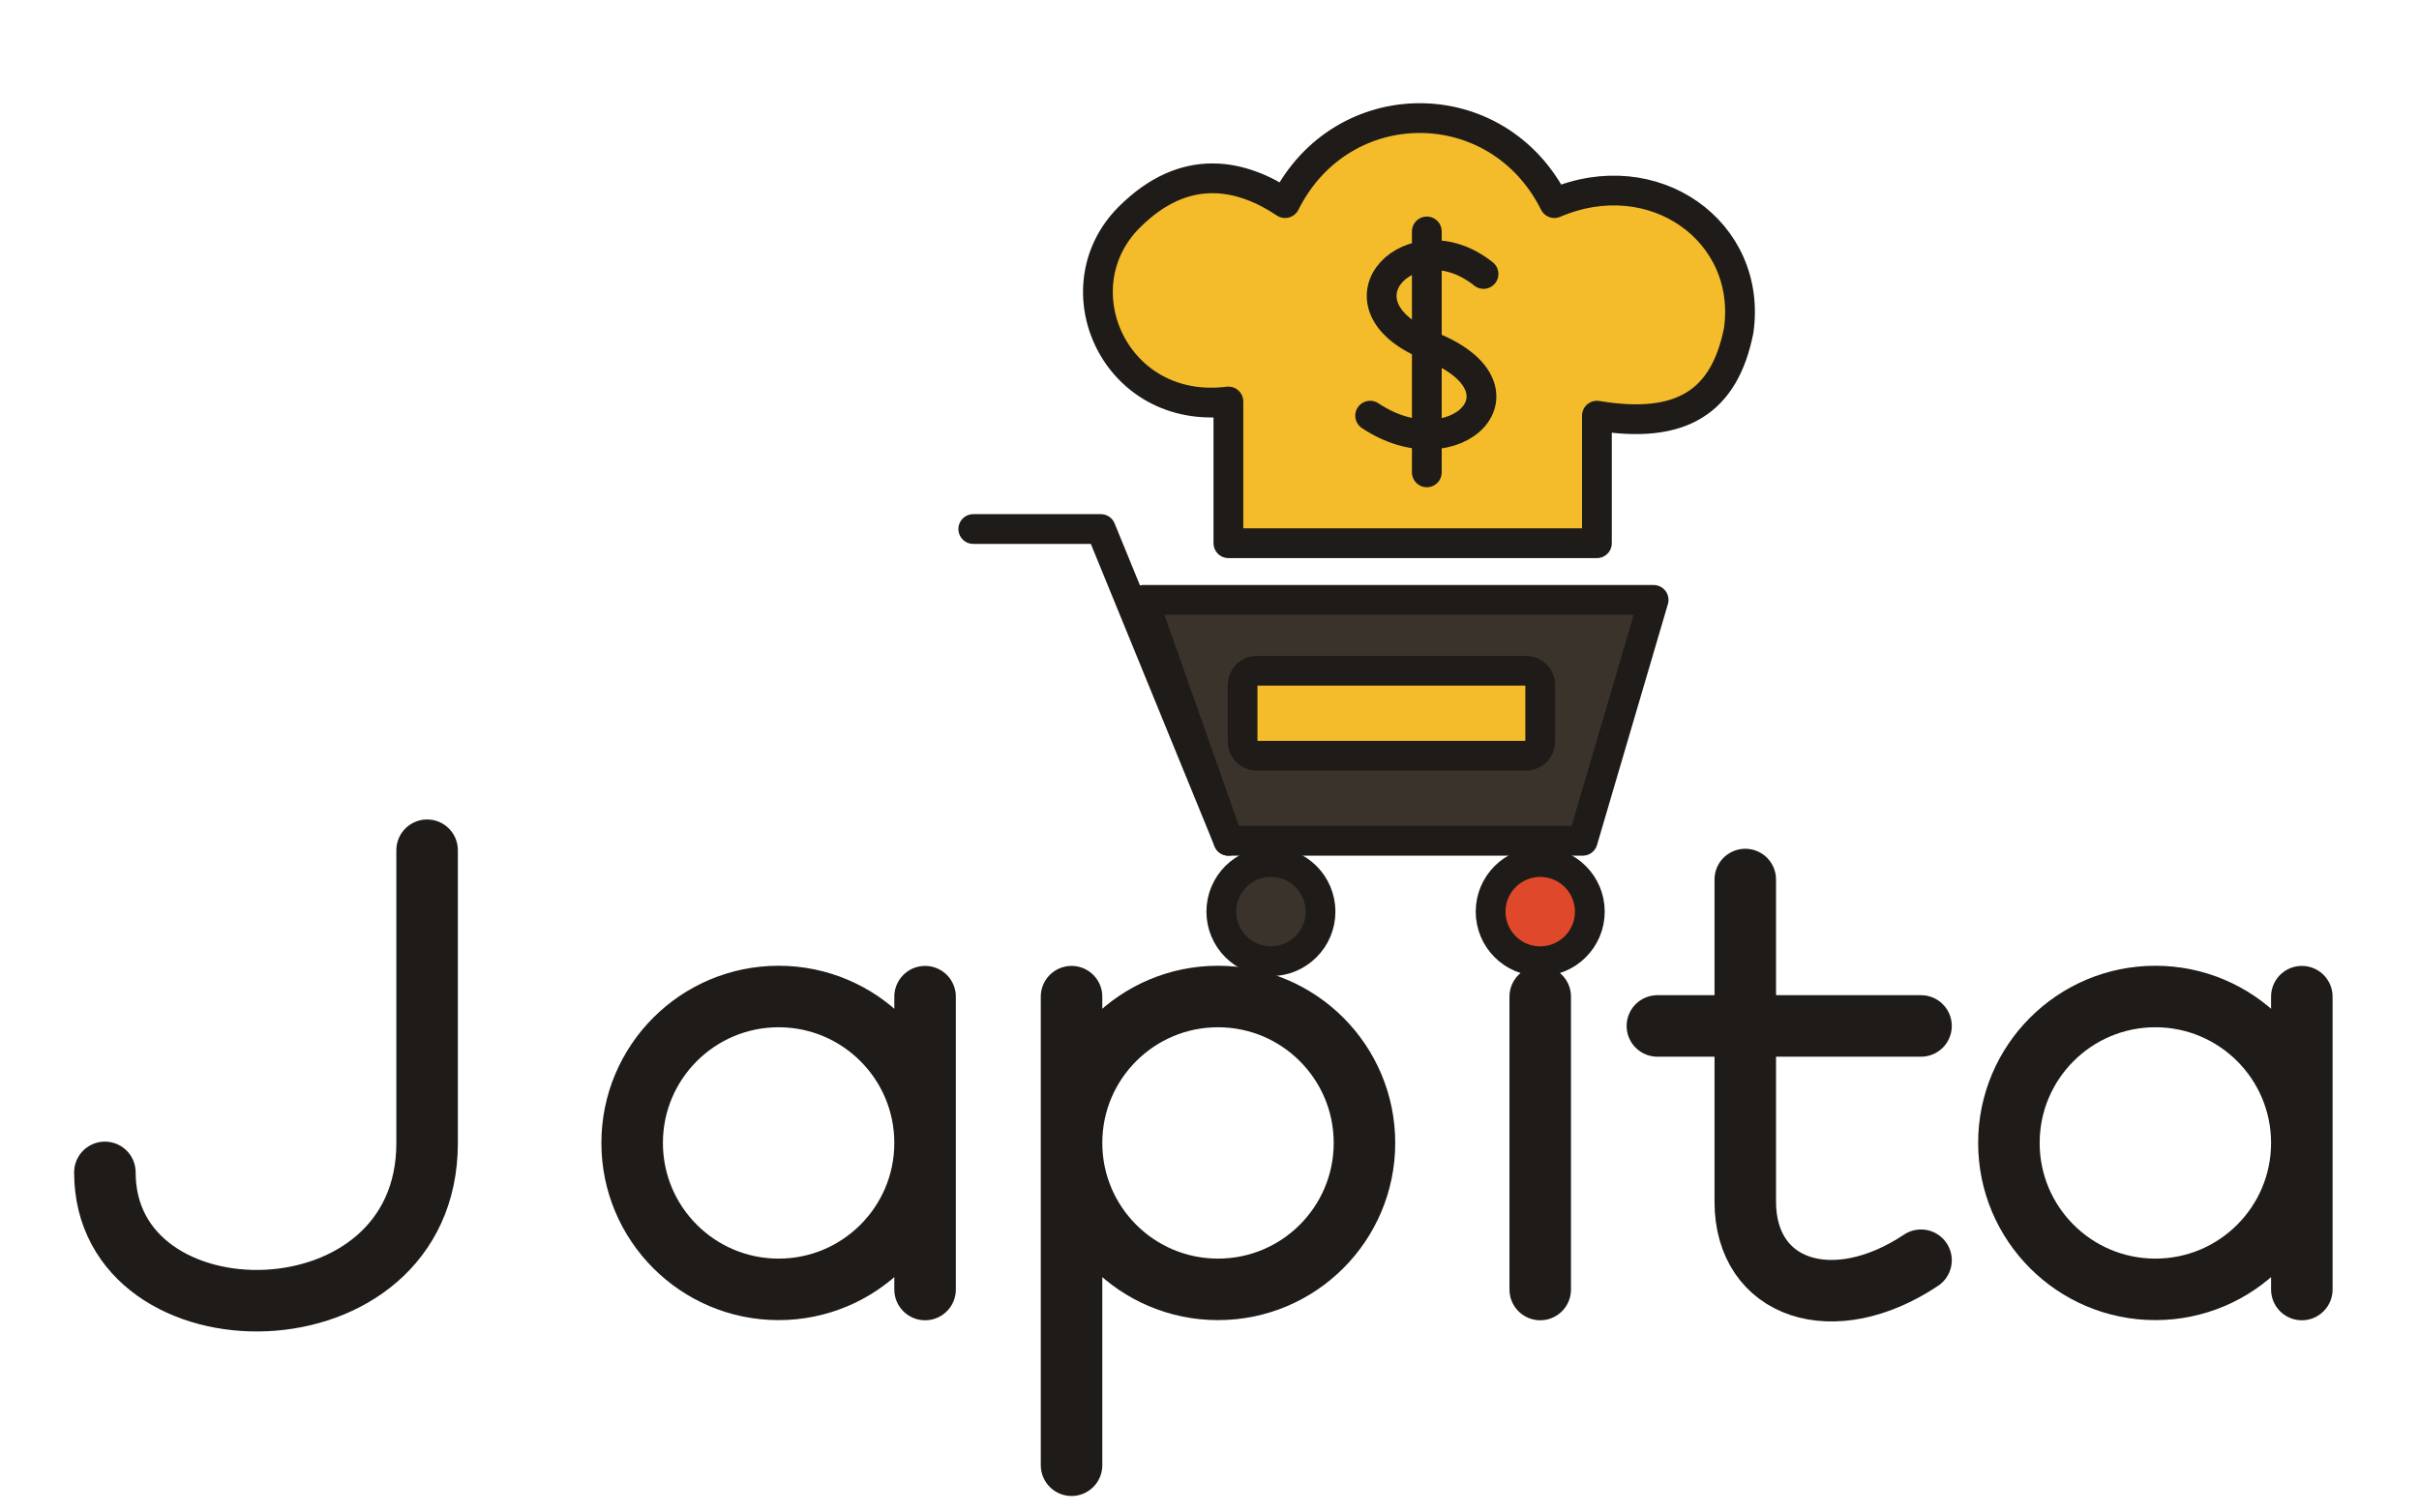
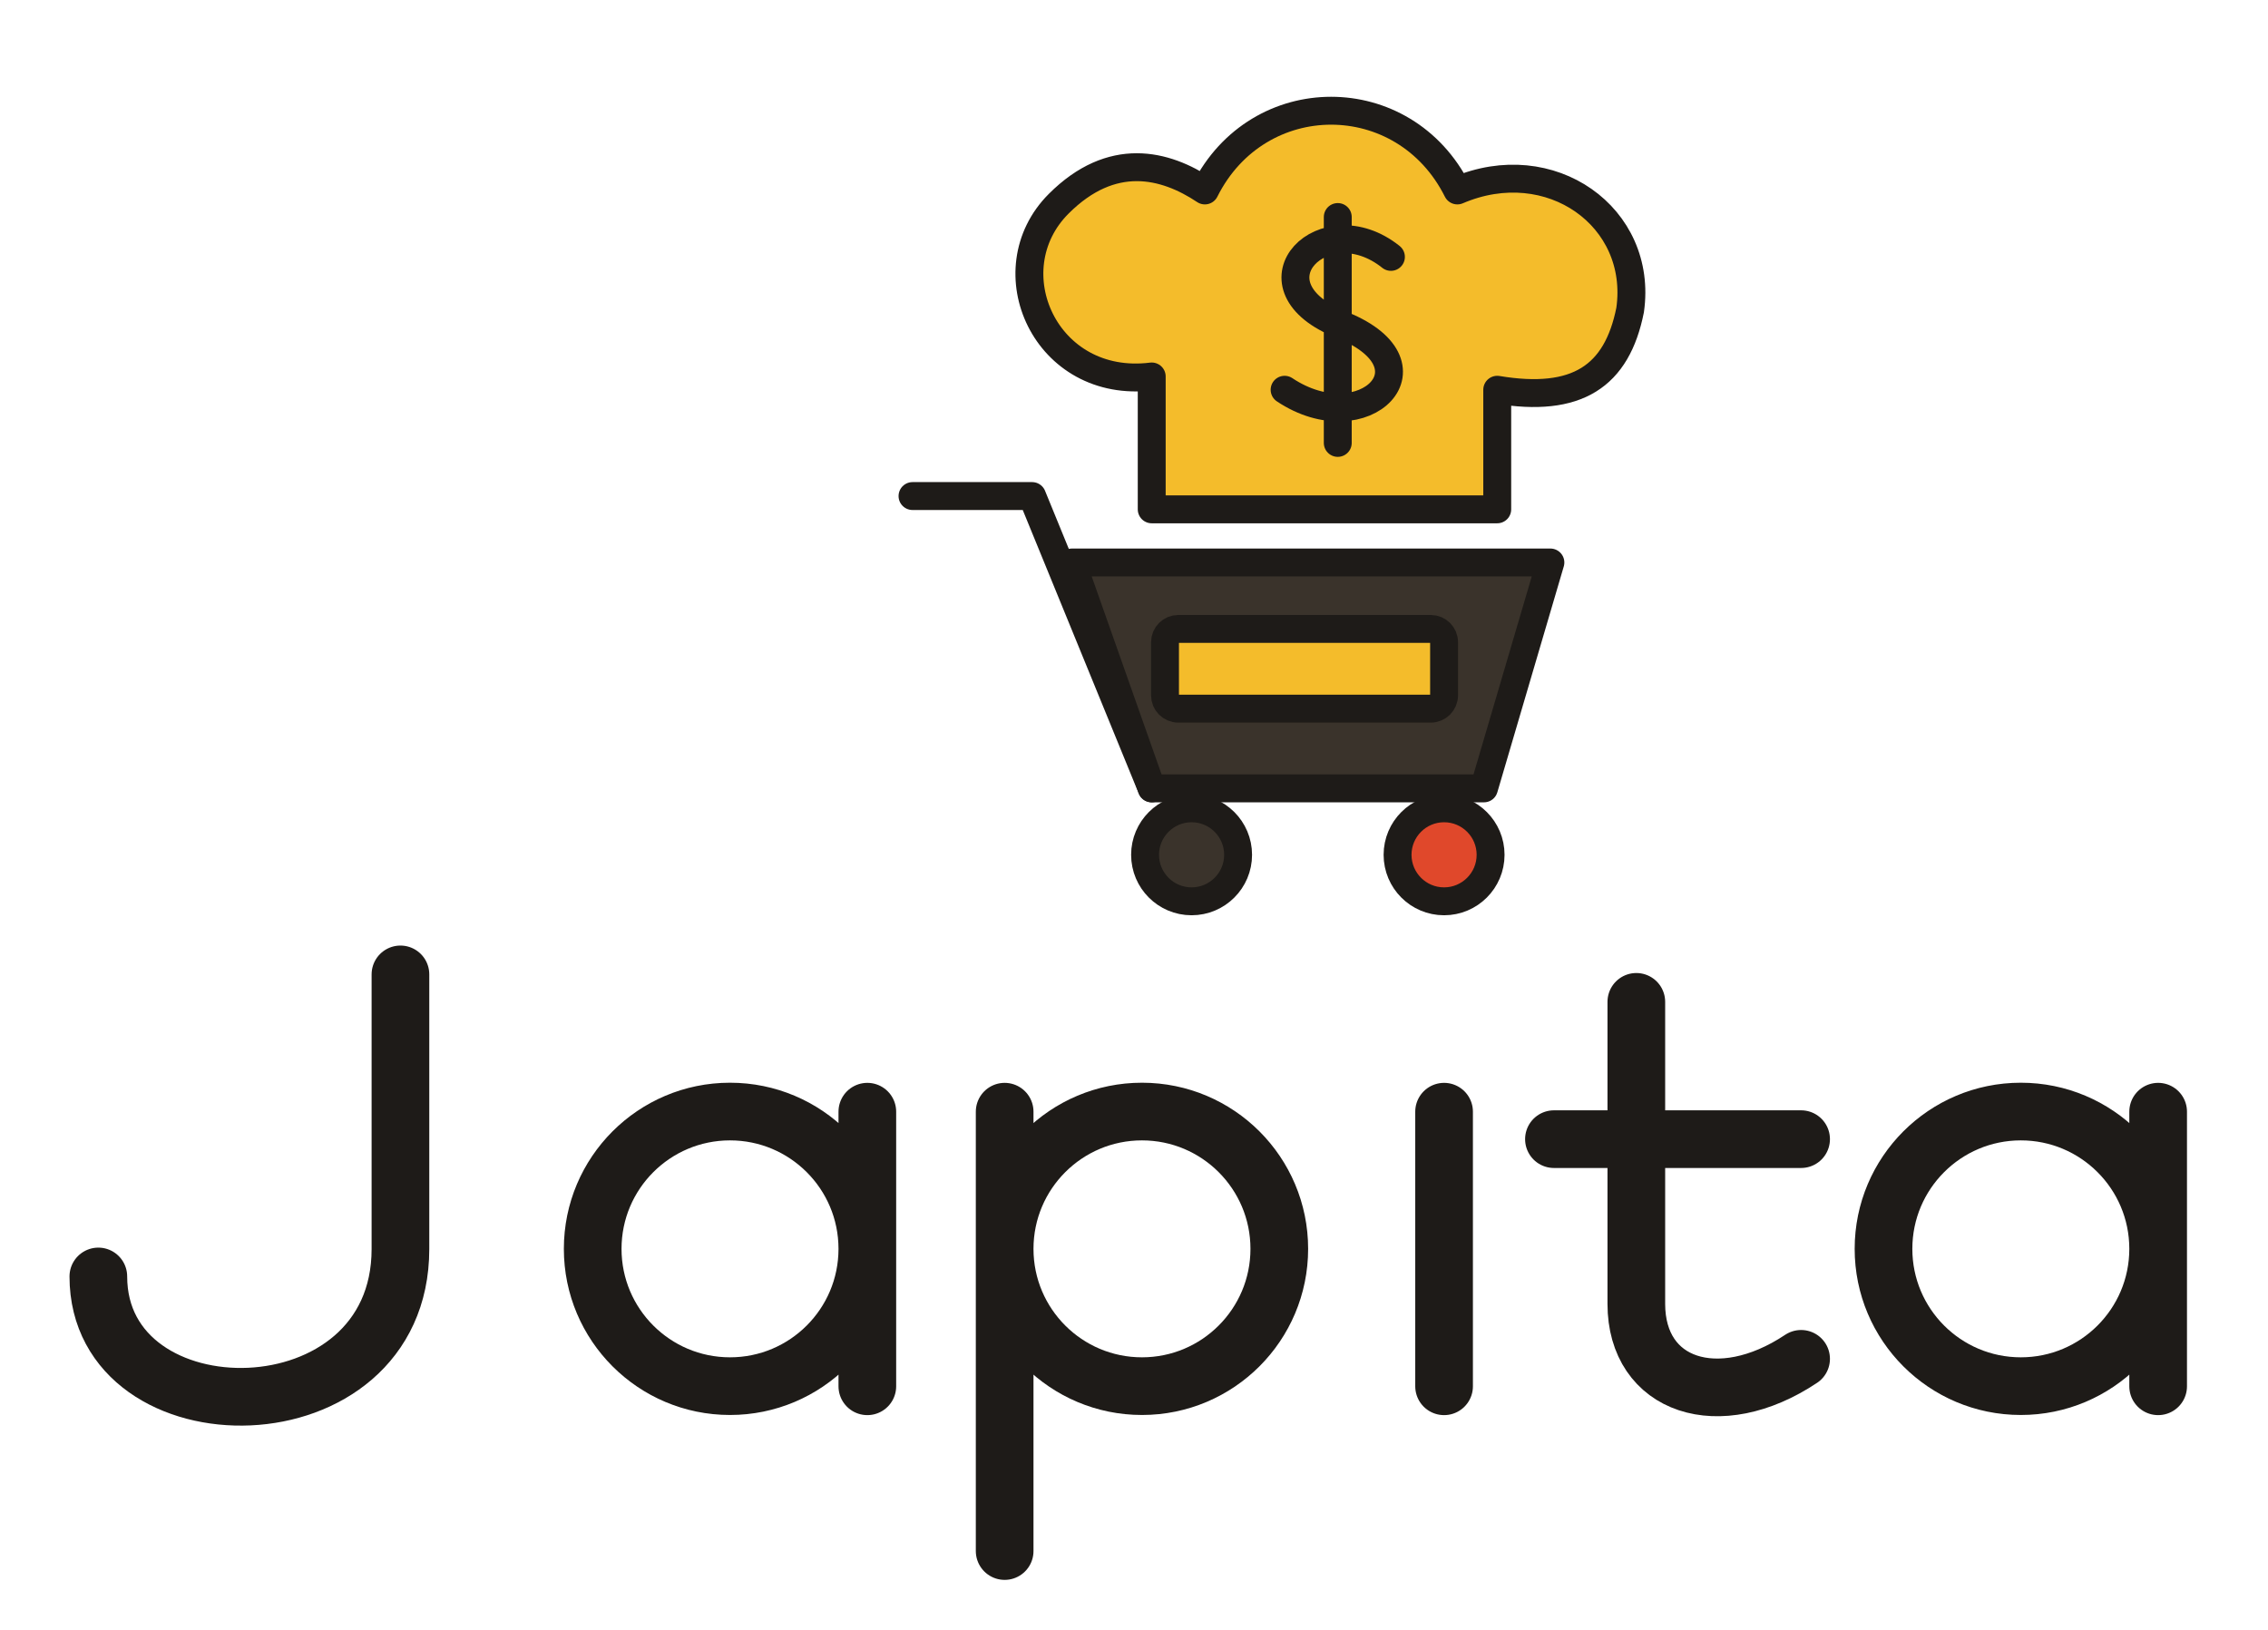
- <svg xmlns="http://www.w3.org/2000/svg" viewBox="0 10 128 80" width="128" height="80" role="img" aria-labelledby="title description">
+ <svg xmlns="http://www.w3.org/2000/svg" viewBox="0 10 128 92" width="128" height="92" role="img" aria-labelledby="title description">
  <g transform="translate(46.25 17) scale(.75)" stroke="#1E1B18" stroke-width="2.1" stroke-linecap="round" stroke-linejoin="round">
    <path d="M25 29V19c-8 1-12-8-7-13 4-4 8-3 11-1 4-8 15-8 19 0 7-3 14 2 13 9-1 5-4 7-10 6v9z" fill="#F4BC2B" />
    <path d="M43 10c-5-4-11 2-4 5 8 3 2 9-4 5M39 7v17" fill="none" />
    <path d="M19 33h36l-5 17H25z" fill="#3A332B" />
    <path d="M7 28h9l9 22" fill="none" />
    <rect x="26" y="38" width="21" height="6" rx="1" fill="#F4BC2B" />
    <circle cx="28" cy="55" r="3.5" fill="#3A332B" />
    <circle cx="47" cy="55" r="3.5" fill="#E0482B" />
  </g>
-   <g transform="translate(4 55) scale(1.55)" fill="none" stroke="#1E1B18" stroke-width="2.1" stroke-linecap="round" stroke-linejoin="round">
+   <g transform="translate(4 65) scale(1.55)" fill="none" stroke="#1E1B18" stroke-width="2.1" stroke-linecap="round" stroke-linejoin="round">
    <path d="M12 0v10c0 7-11 7-11 1" />
    <path d="M29 5v10M29 10a5 5 0 1 1 0-.01" />
    <path d="M34 5v16M34 10a5 5 0 1 0 0-.01" />
    <path d="M50 5v10" />
    <path d="M57 1v11c0 3 3 4 6 2M54 6h9" />
    <path d="M76 5v10M76 10a5 5 0 1 1 0-.01" />
  </g>
</svg>
